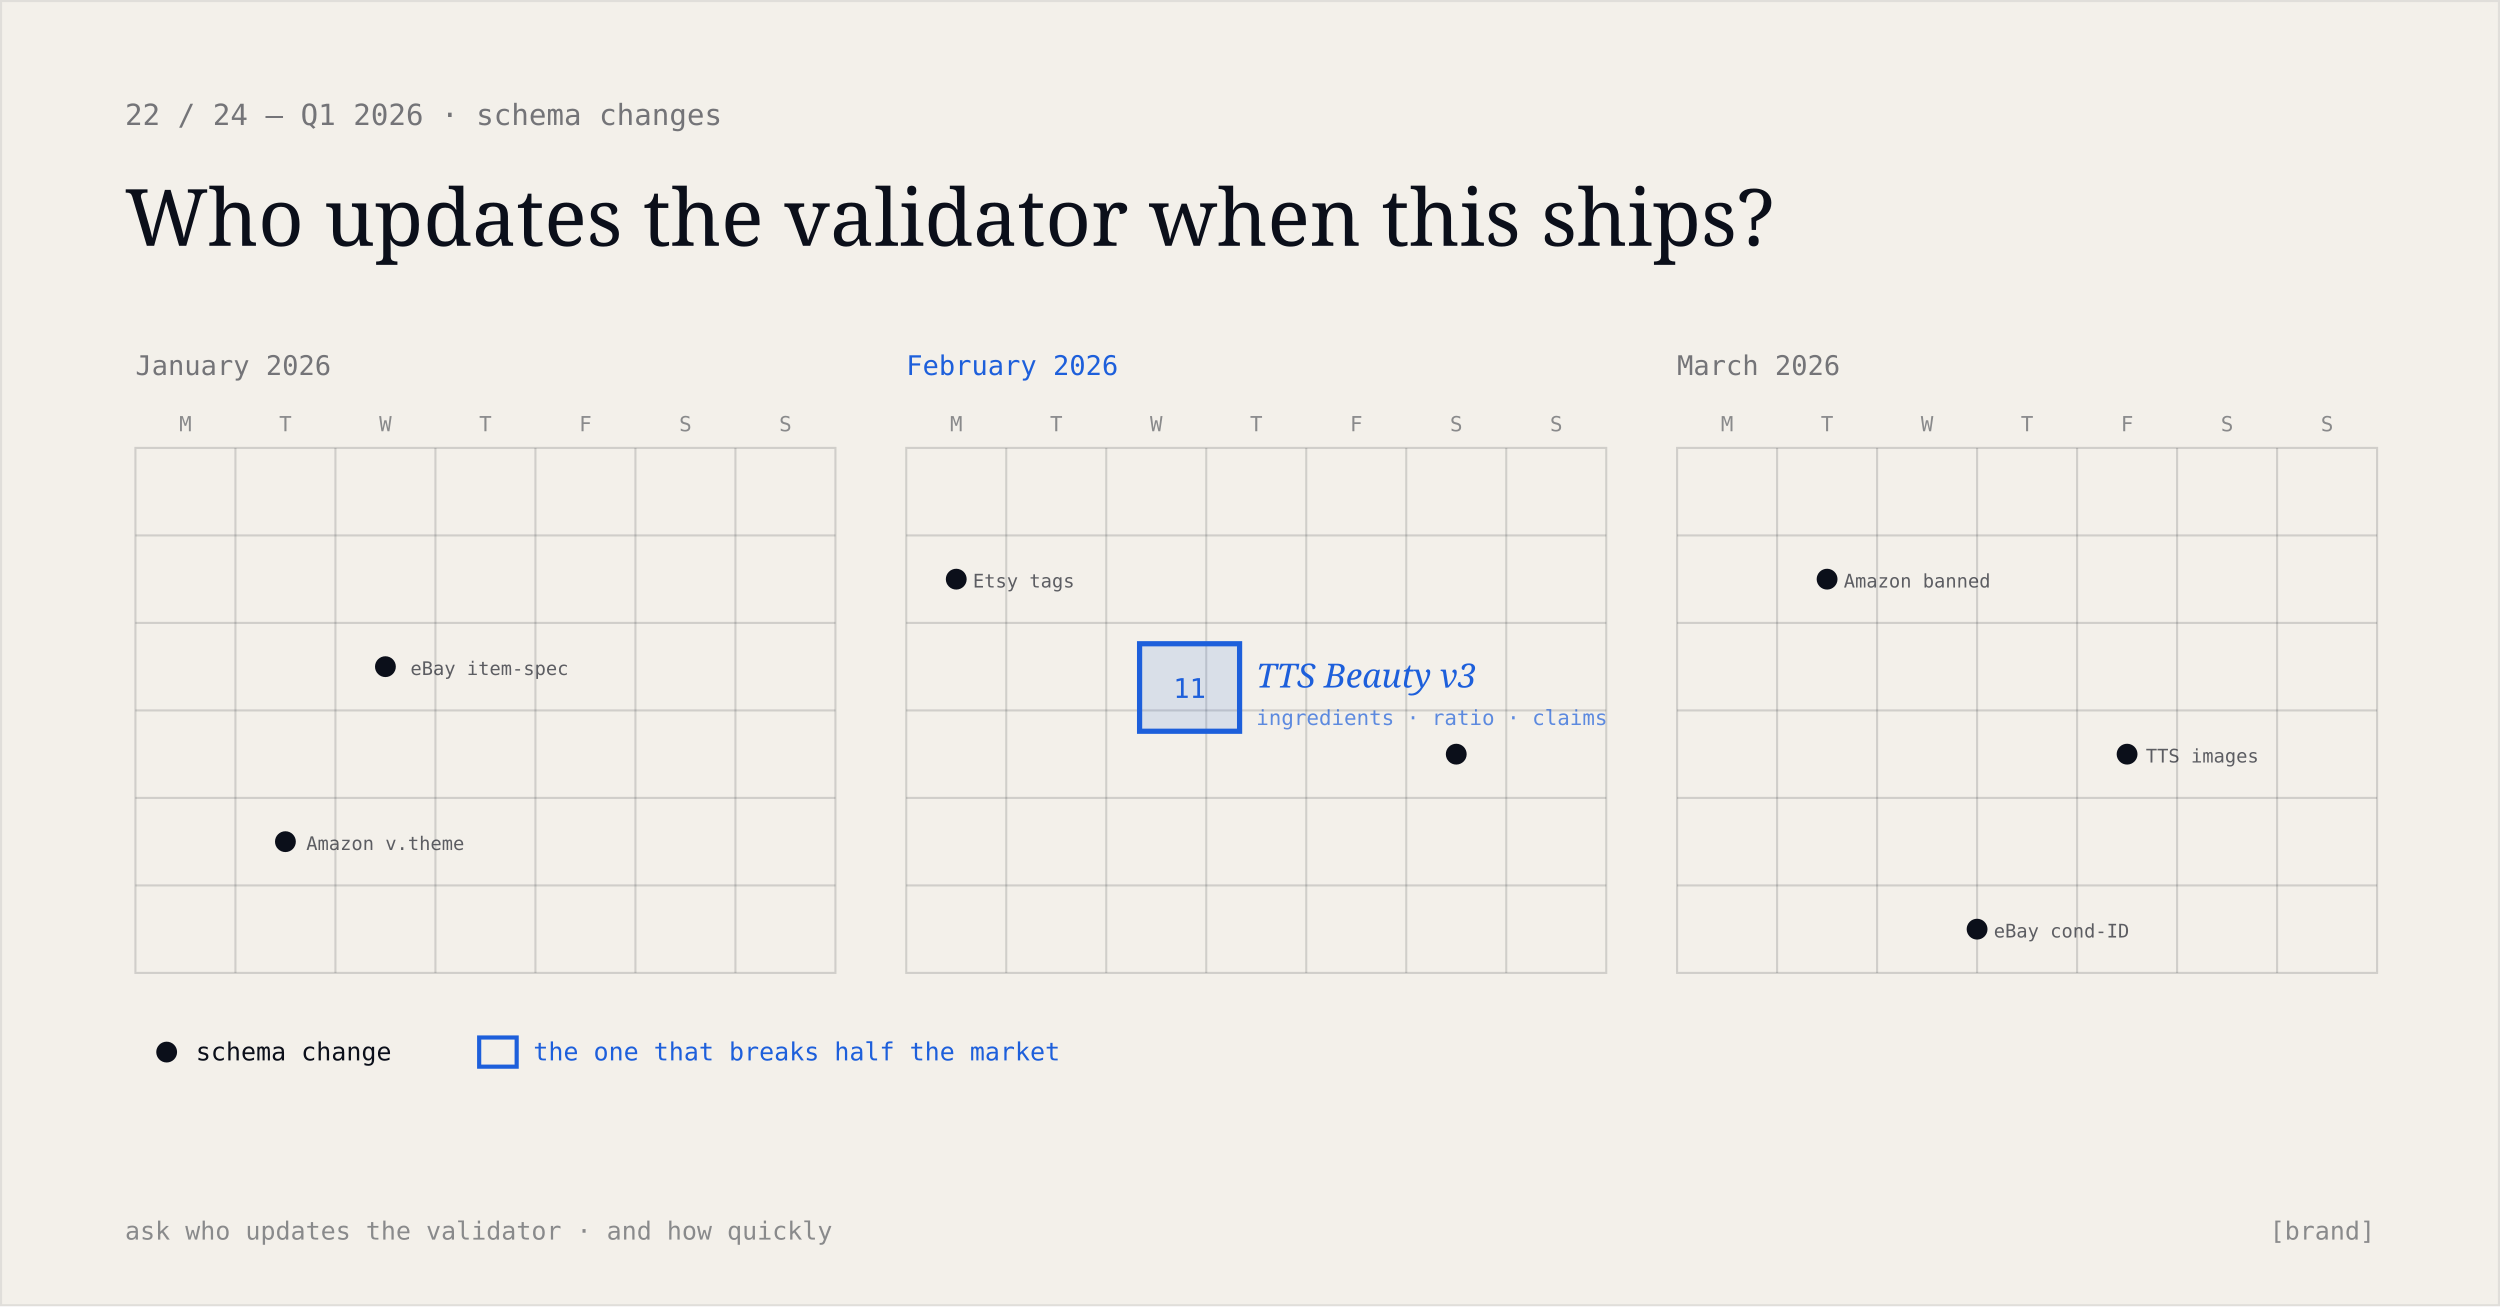
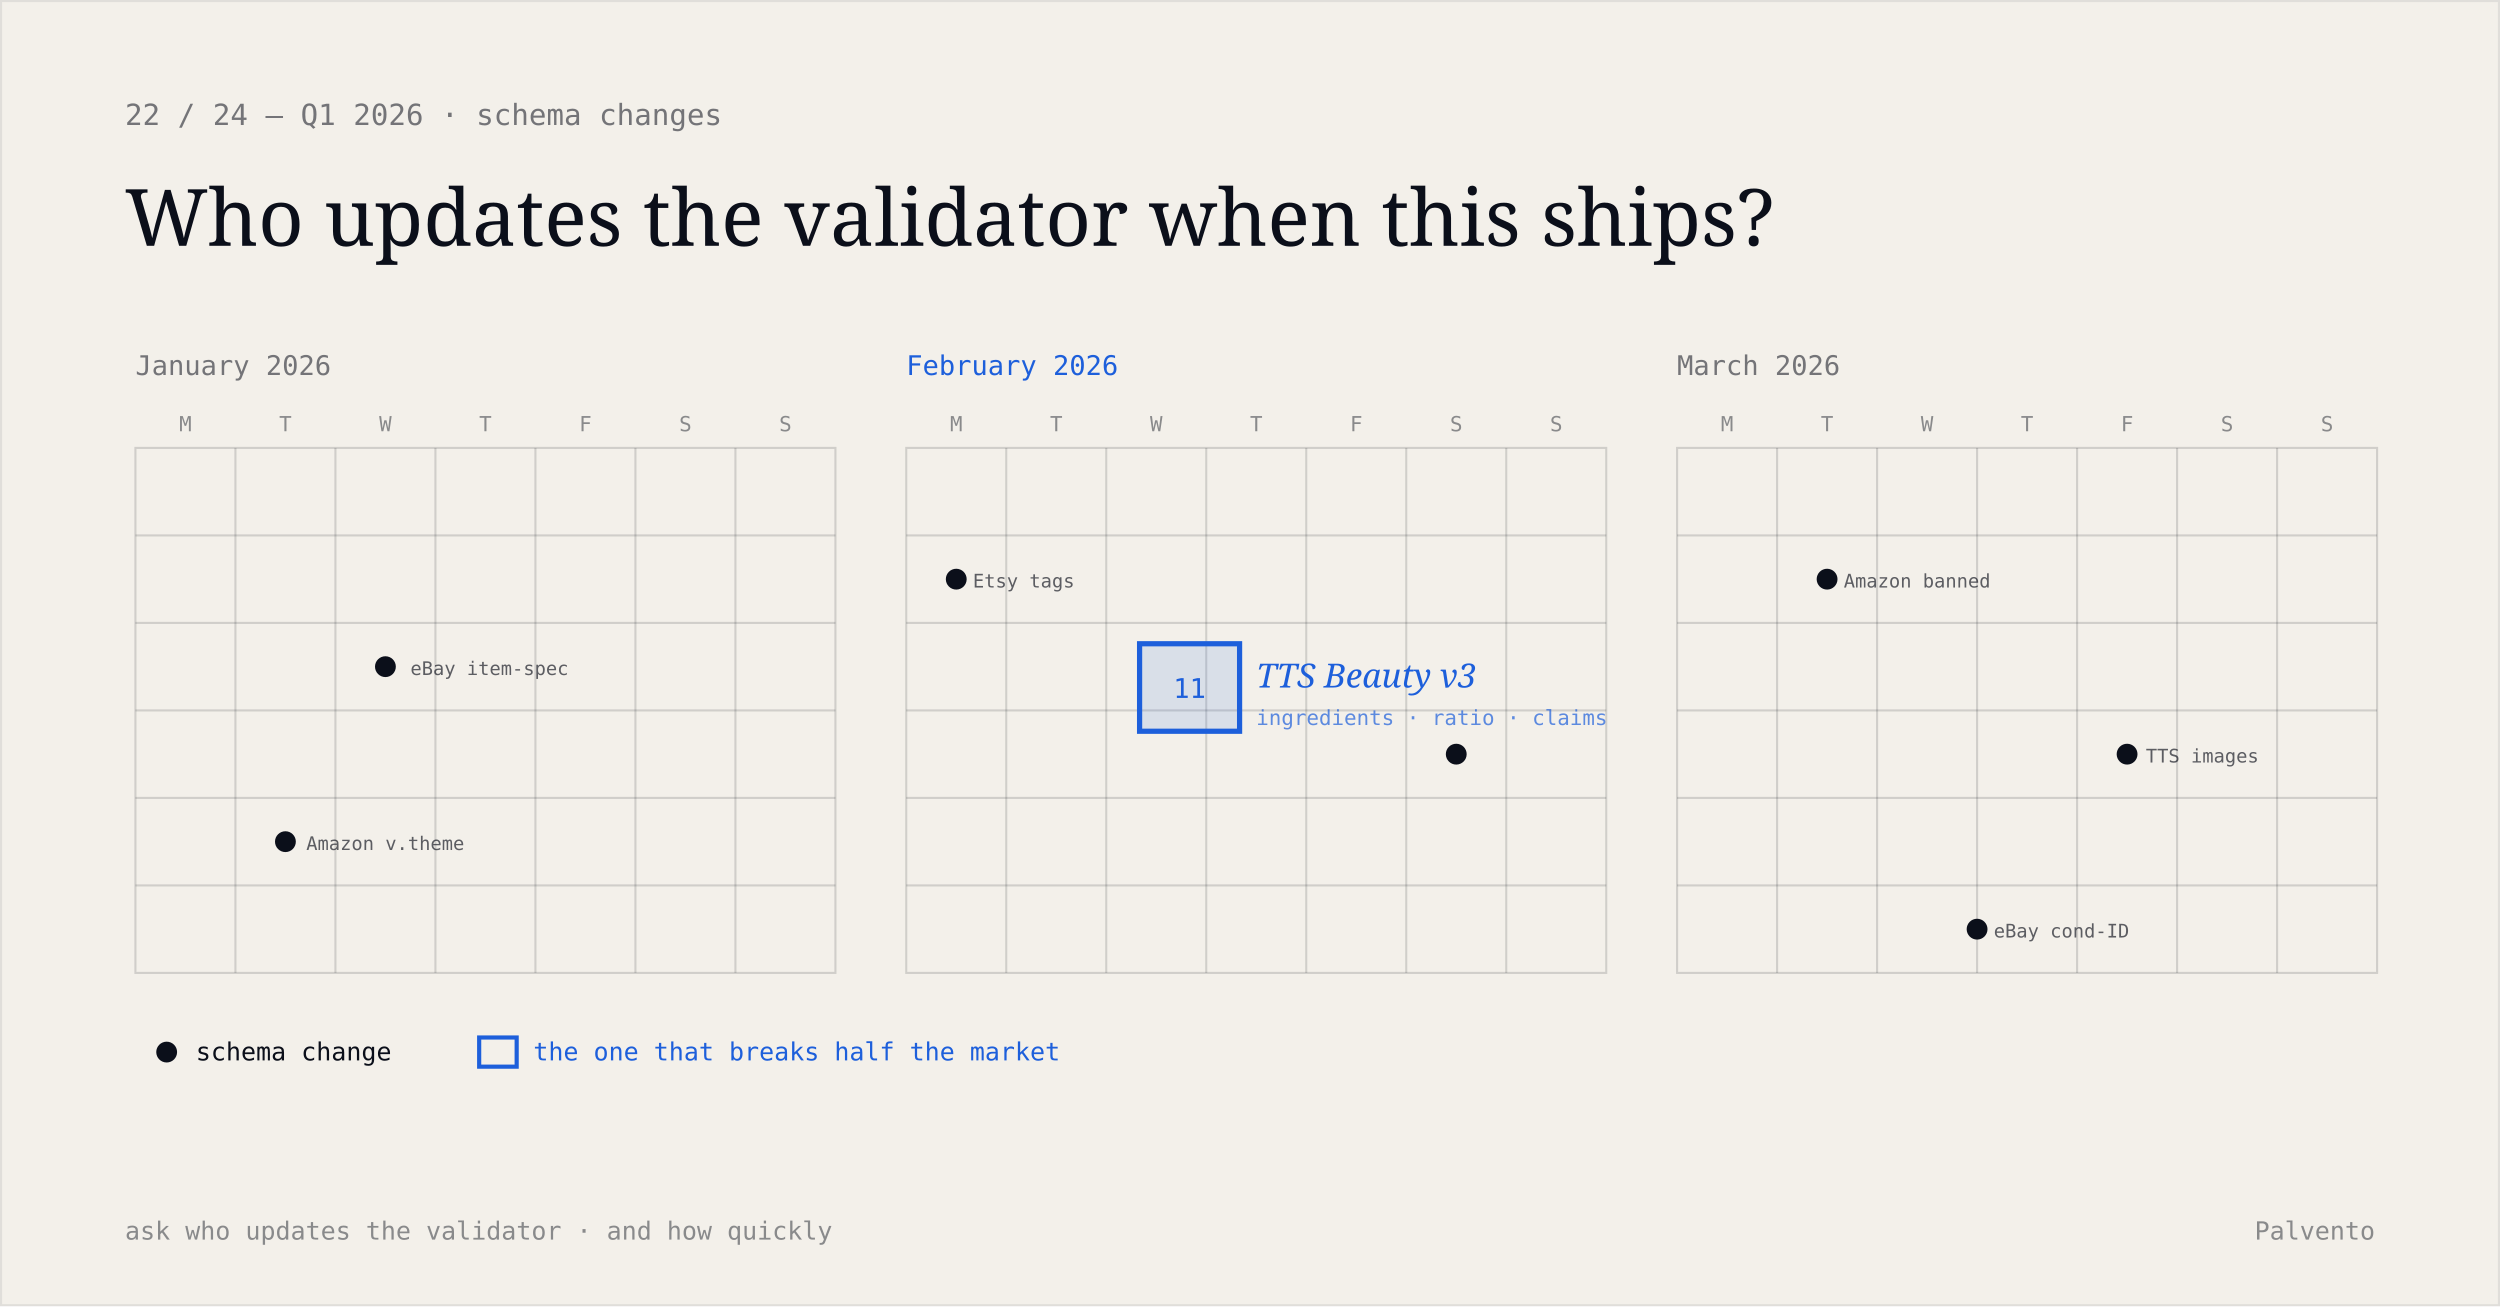
<svg xmlns="http://www.w3.org/2000/svg" width="1200" height="627" viewBox="0 0 1200 627" role="img" aria-labelledby="t22">
  <rect width="1200" height="627" fill="#f3f0ea" />
  <rect x="0.5" y="0.5" width="1199" height="626" fill="none" stroke="#0b0f1a" stroke-opacity="0.08" />
  <g font-family="'Geist Mono', ui-monospace, monospace" font-size="14" fill="#0b0f1a" fill-opacity="0.55">
    <text x="60" y="60">22 / 24 — Q1 2026 · schema changes</text>
  </g>
  <g font-family="'Instrument Serif', Georgia, serif" fill="#0b0f1a">
    <text x="60" y="118" font-size="38">Who updates the validator when this ships?</text>
  </g>
  <g>
    <text x="65" y="180" font-family="'Geist Mono', ui-monospace, monospace" font-size="13" fill="#0b0f1a" fill-opacity="0.55">January 2026</text>
    <g font-family="'Geist Mono', ui-monospace, monospace" font-size="10" fill="#0b0f1a" fill-opacity="0.45">
      <text x="89" y="207" text-anchor="middle">M</text>
      <text x="137" y="207" text-anchor="middle">T</text>
      <text x="185" y="207" text-anchor="middle">W</text>
      <text x="233" y="207" text-anchor="middle">T</text>
      <text x="281" y="207" text-anchor="middle">F</text>
      <text x="329" y="207" text-anchor="middle">S</text>
      <text x="377" y="207" text-anchor="middle">S</text>
    </g>
    <g stroke="#0b0f1a" stroke-width="1" stroke-opacity="0.15" fill="none">
      <rect x="65" y="215" width="336" height="252" />
      <line x1="65" y1="257" x2="401" y2="257" />
      <line x1="65" y1="299" x2="401" y2="299" />
      <line x1="65" y1="341" x2="401" y2="341" />
      <line x1="65" y1="383" x2="401" y2="383" />
      <line x1="65" y1="425" x2="401" y2="425" />
      <line x1="113" y1="215" x2="113" y2="467" />
      <line x1="161" y1="215" x2="161" y2="467" />
      <line x1="209" y1="215" x2="209" y2="467" />
      <line x1="257" y1="215" x2="257" y2="467" />
      <line x1="305" y1="215" x2="305" y2="467" />
      <line x1="353" y1="215" x2="353" y2="467" />
    </g>
    <circle cx="185" cy="320" r="5" fill="#0b0f1a" />
    <text x="197" y="324" font-family="'Geist Mono', ui-monospace, monospace" font-size="9" fill="#0b0f1a" fill-opacity="0.65">eBay item-spec</text>
    <circle cx="137" cy="404" r="5" fill="#0b0f1a" />
    <text x="147" y="408" font-family="'Geist Mono', ui-monospace, monospace" font-size="9" fill="#0b0f1a" fill-opacity="0.65">Amazon v.theme</text>
  </g>
  <g>
    <text x="435" y="180" font-family="'Geist Mono', ui-monospace, monospace" font-size="13" fill="#1d5fdb">February 2026</text>
    <g font-family="'Geist Mono', ui-monospace, monospace" font-size="10" fill="#0b0f1a" fill-opacity="0.45">
      <text x="459" y="207" text-anchor="middle">M</text>
      <text x="507" y="207" text-anchor="middle">T</text>
      <text x="555" y="207" text-anchor="middle">W</text>
      <text x="603" y="207" text-anchor="middle">T</text>
      <text x="651" y="207" text-anchor="middle">F</text>
      <text x="699" y="207" text-anchor="middle">S</text>
      <text x="747" y="207" text-anchor="middle">S</text>
    </g>
    <g stroke="#0b0f1a" stroke-width="1" stroke-opacity="0.15" fill="none">
      <rect x="435" y="215" width="336" height="252" />
      <line x1="435" y1="257" x2="771" y2="257" />
      <line x1="435" y1="299" x2="771" y2="299" />
      <line x1="435" y1="341" x2="771" y2="341" />
      <line x1="435" y1="383" x2="771" y2="383" />
      <line x1="435" y1="425" x2="771" y2="425" />
      <line x1="483" y1="215" x2="483" y2="467" />
      <line x1="531" y1="215" x2="531" y2="467" />
      <line x1="579" y1="215" x2="579" y2="467" />
      <line x1="627" y1="215" x2="627" y2="467" />
      <line x1="675" y1="215" x2="675" y2="467" />
      <line x1="723" y1="215" x2="723" y2="467" />
    </g>
    <rect x="547" y="309" width="48" height="42" fill="#1d5fdb" fill-opacity="0.12" stroke="#1d5fdb" stroke-width="2.5" />
    <text x="571" y="335" text-anchor="middle" font-family="'Geist Mono', ui-monospace, monospace" font-size="13" fill="#1d5fdb">11</text>
    <text x="603" y="330" font-family="'Instrument Serif', Georgia, serif" font-size="16" fill="#1d5fdb" font-style="italic">TTS Beauty v3</text>
    <text x="603" y="348" font-family="'Geist Mono', ui-monospace, monospace" font-size="10" fill="#1d5fdb" fill-opacity="0.7">ingredients · ratio · claims</text>
    <circle cx="459" cy="278" r="5" fill="#0b0f1a" />
    <circle cx="699" cy="362" r="5" fill="#0b0f1a" />
    <text x="467" y="282" font-family="'Geist Mono', ui-monospace, monospace" font-size="9" fill="#0b0f1a" fill-opacity="0.65">Etsy tags</text>
  </g>
  <g>
    <text x="805" y="180" font-family="'Geist Mono', ui-monospace, monospace" font-size="13" fill="#0b0f1a" fill-opacity="0.55">March 2026</text>
    <g font-family="'Geist Mono', ui-monospace, monospace" font-size="10" fill="#0b0f1a" fill-opacity="0.45">
      <text x="829" y="207" text-anchor="middle">M</text>
      <text x="877" y="207" text-anchor="middle">T</text>
      <text x="925" y="207" text-anchor="middle">W</text>
      <text x="973" y="207" text-anchor="middle">T</text>
      <text x="1021" y="207" text-anchor="middle">F</text>
      <text x="1069" y="207" text-anchor="middle">S</text>
      <text x="1117" y="207" text-anchor="middle">S</text>
    </g>
    <g stroke="#0b0f1a" stroke-width="1" stroke-opacity="0.15" fill="none">
      <rect x="805" y="215" width="336" height="252" />
      <line x1="805" y1="257" x2="1141" y2="257" />
      <line x1="805" y1="299" x2="1141" y2="299" />
      <line x1="805" y1="341" x2="1141" y2="341" />
      <line x1="805" y1="383" x2="1141" y2="383" />
      <line x1="805" y1="425" x2="1141" y2="425" />
      <line x1="853" y1="215" x2="853" y2="467" />
      <line x1="901" y1="215" x2="901" y2="467" />
      <line x1="949" y1="215" x2="949" y2="467" />
      <line x1="997" y1="215" x2="997" y2="467" />
      <line x1="1045" y1="215" x2="1045" y2="467" />
      <line x1="1093" y1="215" x2="1093" y2="467" />
    </g>
    <circle cx="877" cy="278" r="5" fill="#0b0f1a" />
    <text x="885" y="282" font-family="'Geist Mono', ui-monospace, monospace" font-size="9" fill="#0b0f1a" fill-opacity="0.65">Amazon banned</text>
    <circle cx="1021" cy="362" r="5" fill="#0b0f1a" />
    <text x="1030" y="366" font-family="'Geist Mono', ui-monospace, monospace" font-size="9" fill="#0b0f1a" fill-opacity="0.65">TTS images</text>
    <circle cx="949" cy="446" r="5" fill="#0b0f1a" />
    <text x="957" y="450" font-family="'Geist Mono', ui-monospace, monospace" font-size="9" fill="#0b0f1a" fill-opacity="0.65">eBay cond-ID</text>
  </g>
  <g font-family="'Geist Mono', ui-monospace, monospace" font-size="12" fill="#0b0f1a">
    <circle cx="80" cy="505" r="5" fill="#0b0f1a" />
    <text x="94" y="509">schema change</text>
    <rect x="230" y="498" width="18" height="14" fill="none" stroke="#1d5fdb" stroke-width="2" />
    <text x="256" y="509" fill="#1d5fdb">the one that breaks half the market</text>
  </g>
  <g font-family="'Geist Mono', ui-monospace, monospace" font-size="12" fill="#0b0f1a" fill-opacity="0.45">
    <text x="60" y="595">ask who updates the validator · and how quickly</text>
-     <text x="1140" y="595" text-anchor="end">[brand]</text>
+     <text x="1140" y="595" text-anchor="end">Palvento</text>
  </g>
</svg>
